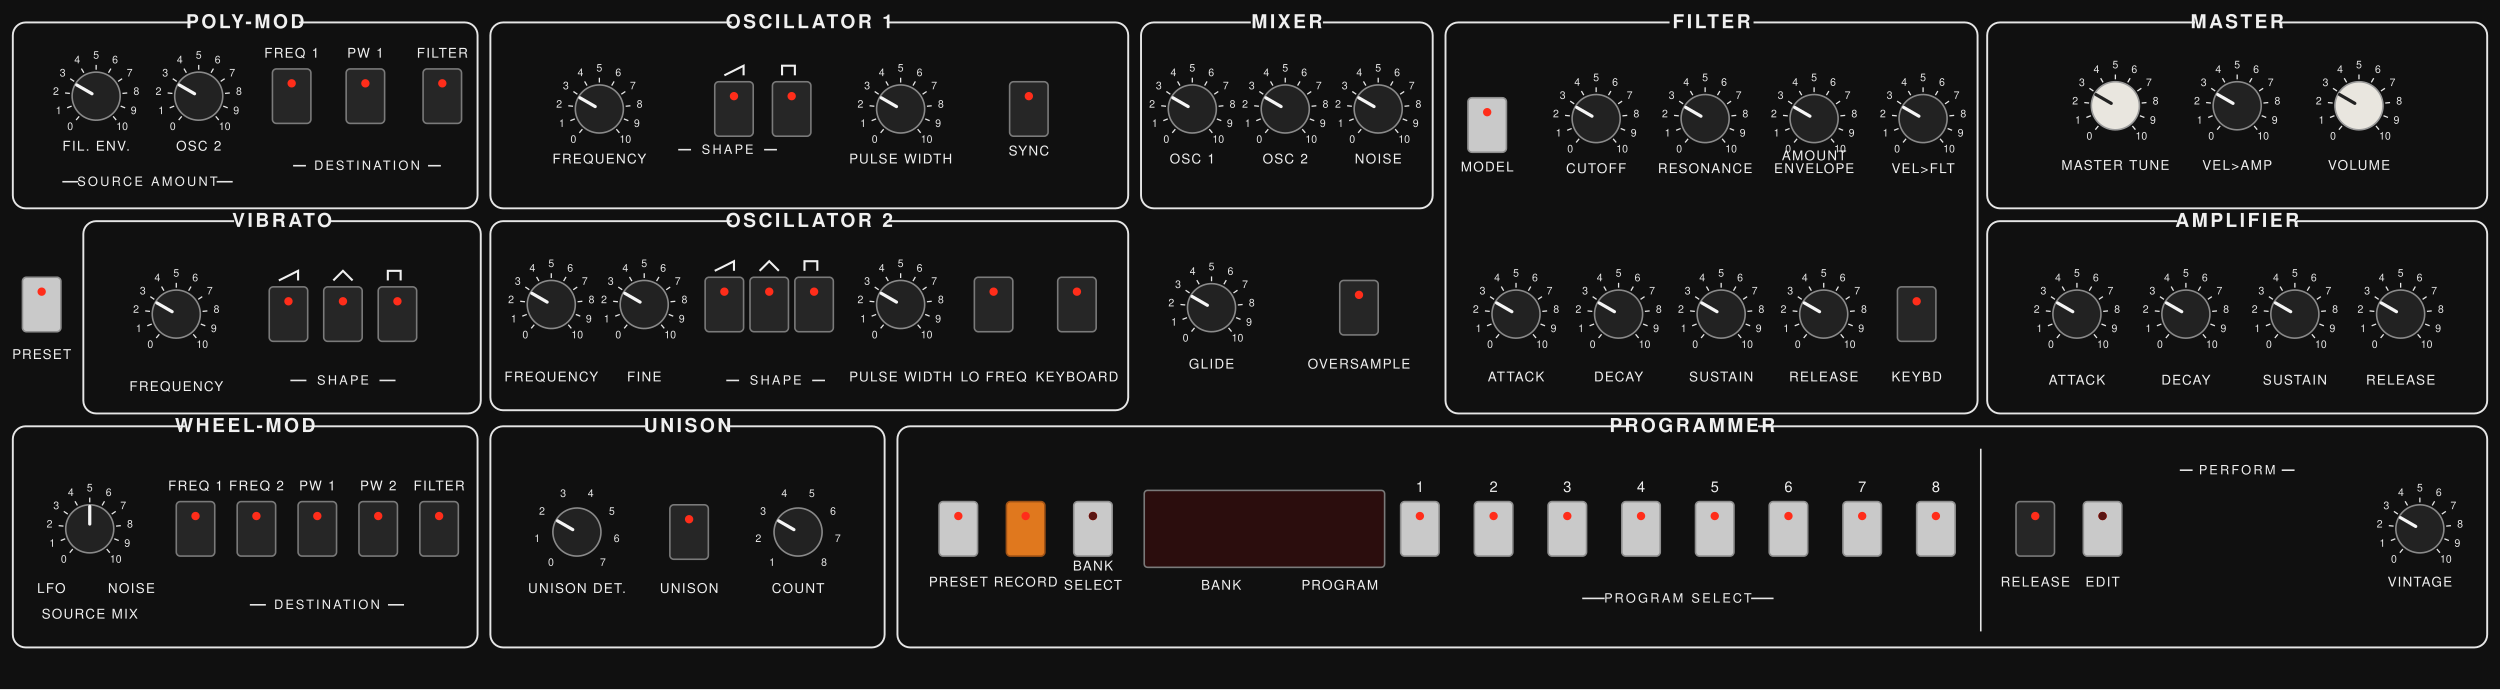
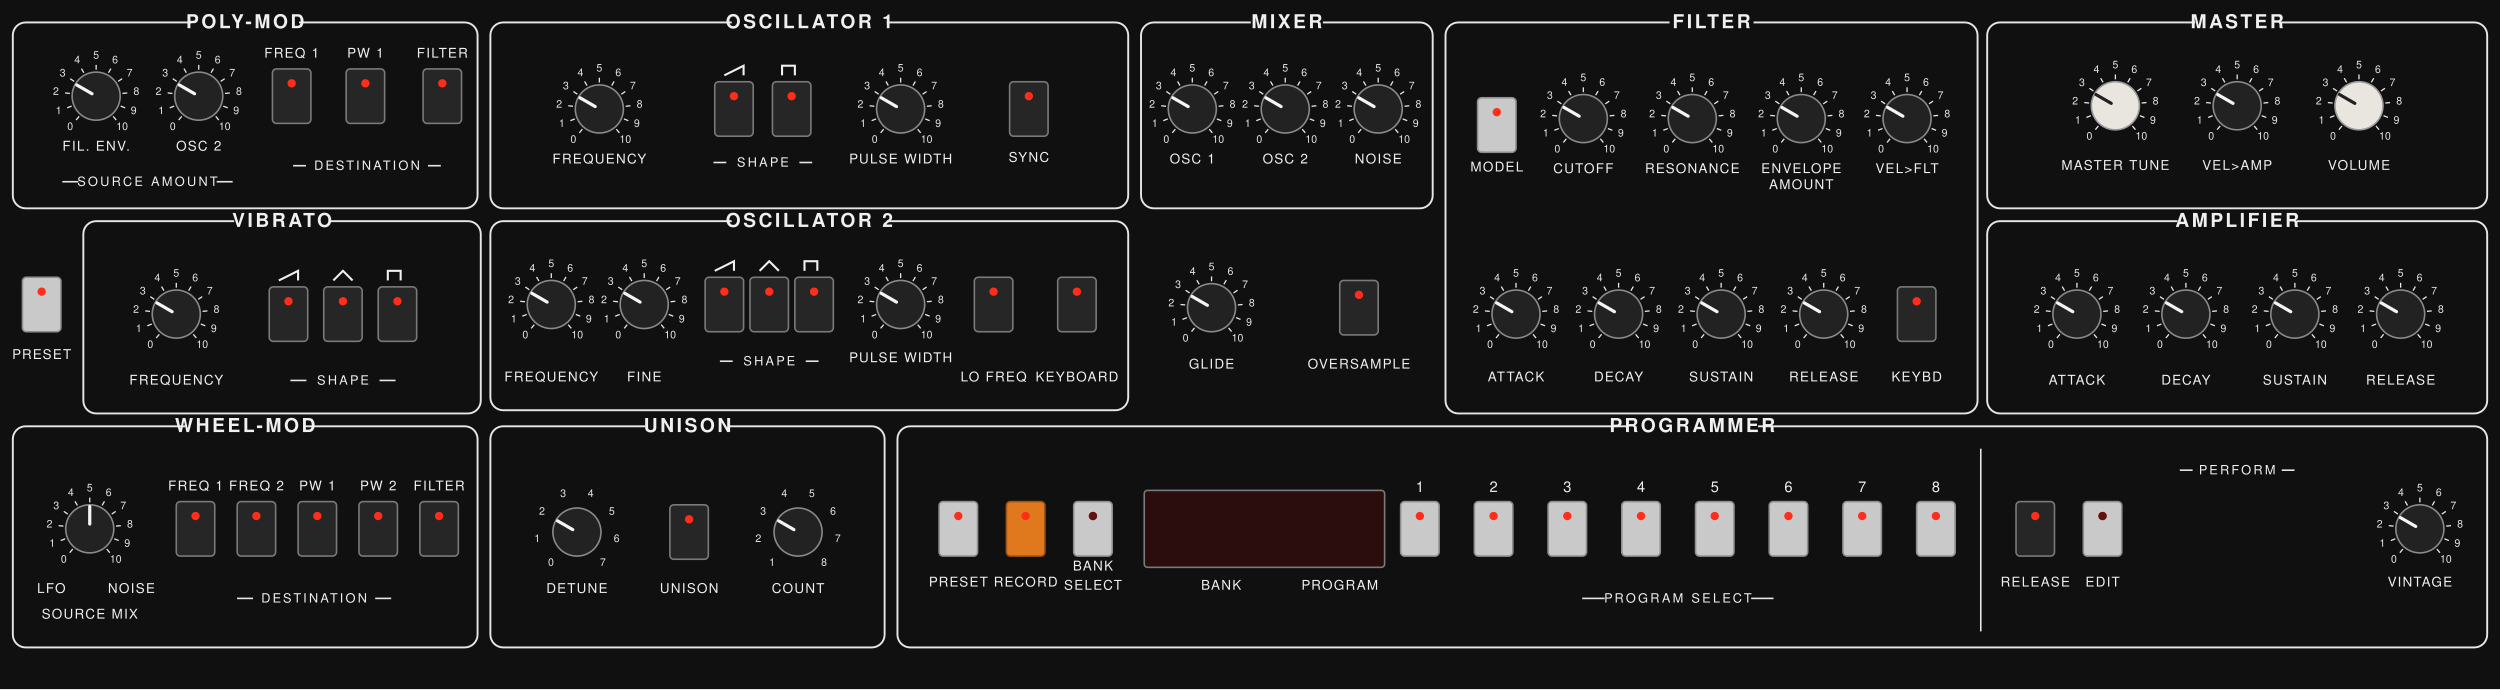
<svg xmlns="http://www.w3.org/2000/svg" xmlns:xlink="http://www.w3.org/1999/xlink" viewBox="0 0 1560 430" width="1560" height="430">
  <style>
    text { font-family: Helvetica, Arial, sans-serif; fill: #f0f0f0; text-anchor: middle; }
    .hdr   { font-size: 12.0px; font-weight: 600; letter-spacing: 1.6px; }
    .lbl   { font-size: 8.4px; letter-spacing: 0.8px; }
    .sub   { font-size: 8.0px; letter-spacing: 1.4px; }
    .num   { font-size: 9.2px; letter-spacing: 0.5px; }
    .scale { font-size: 6.6px; fill: #e8e8e8; letter-spacing: 0; stroke: none; }
    .box   { fill: none; stroke: #e6e6e6; stroke-width: 1.2; }
    .rule  { stroke: #e6e6e6; stroke-width: 1; }
    .hdrbg { fill: #101010; stroke: none; }
  </style>
  <defs>
    <g id="led">
      <circle cx="0" cy="-8" r="2.6" fill="#ff2d1a" />
    </g>
    <g id="ledOff">
      <circle cx="0" cy="-8" r="2.6" fill="#5a1512" />
    </g>
    <g id="btnDark">
      <rect x="-12" y="-17" width="24" height="34" rx="2.5" fill="#262626" stroke="#7a7a7a" stroke-width="1" />
      <use xlink:href="#led" href="#led" />
    </g>
    <g id="btnGray">
      <rect x="-12" y="-17" width="24" height="34" rx="2.5" fill="#c9c9c9" stroke="#8f8f8f" stroke-width="1" />
      <use xlink:href="#led" href="#led" />
    </g>
    <g id="btnOrange">
      <rect x="-12" y="-17" width="24" height="34" rx="2.5" fill="#e0781e" stroke="#a05215" stroke-width="1" />
      <use xlink:href="#led" href="#led" />
    </g>
    <g id="gSaw" stroke="#f0f0f0" stroke-width="1.3" fill="none">
      <path d="M-6,3 L6,-3 L6,3" />
    </g>
    <g id="gTri" stroke="#f0f0f0" stroke-width="1.3" fill="none">
      <path d="M-6,3 L0,-3 L6,3" />
    </g>
    <g id="gSq" stroke="#f0f0f0" stroke-width="1.3" fill="none">
      <path d="M-6,3 L-6,-3 L2,-3 L2,3" />
    </g>
    <g id="knobScale" fill="#e8e8e8" stroke="#e8e8e8">
      <line x1="-10.6" y1="12.6" x2="-12.5" y2="14.9" stroke-width="0.8" />
      <text x="-16.2" y="21.1" class="scale">0</text>
      <line x1="-15.3" y1="6.2" x2="-18.1" y2="7.3" stroke-width="0.8" />
      <text x="-23.4" y="11.2" class="scale">1</text>
      <line x1="-16.4" y1="-1.7" x2="-19.4" y2="-2" stroke-width="0.8" />
      <text x="-25.1" y="-0.8" class="scale">2</text>
      <line x1="-13.7" y1="-9.2" x2="-16.2" y2="-10.9" stroke-width="0.8" />
      <text x="-20.9" y="-12.3" class="scale">3</text>
      <line x1="-7.7" y1="-14.6" x2="-9.2" y2="-17.2" stroke-width="0.8" />
      <text x="-11.8" y="-20.5" class="scale">4</text>
      <line x1="0" y1="-16.5" x2="0" y2="-19.5" stroke-width="0.8" />
      <text x="0" y="-23.4" class="scale">5</text>
      <line x1="7.7" y1="-14.6" x2="9.2" y2="-17.2" stroke-width="0.8" />
      <text x="11.8" y="-20.5" class="scale">6</text>
      <line x1="13.7" y1="-9.2" x2="16.2" y2="-10.9" stroke-width="0.8" />
      <text x="20.9" y="-12.3" class="scale">7</text>
      <line x1="16.4" y1="-1.7" x2="19.4" y2="-2" stroke-width="0.8" />
      <text x="25.1" y="-0.8" class="scale">8</text>
      <line x1="15.3" y1="6.2" x2="18.1" y2="7.3" stroke-width="0.8" />
      <text x="23.4" y="11.2" class="scale">9</text>
      <line x1="10.6" y1="12.6" x2="12.5" y2="14.9" stroke-width="0.8" />
      <text x="16.2" y="21.1" class="scale">10</text>
    </g>
    <g id="knobDial">
      <circle r="15" fill="#222222" stroke="#8a8a8a" stroke-width="1" />
      <line x1="0" y1="-3" x2="0" y2="-14" stroke="#f5f5f5" stroke-width="2" stroke-linecap="round" />
    </g>
    <g id="knobDialWhite">
      <circle r="15" fill="#e9e6df" stroke="#9a9a9a" stroke-width="1" />
      <line x1="0" y1="-3" x2="0" y2="-14" stroke="#222222" stroke-width="2" stroke-linecap="round" />
    </g>
  </defs>
  <rect width="1560" height="430" fill="#101010" />
  <rect class="box" data-box="POLY-MOD" rx="8" x="8" y="14" width="290" height="116" />
  <rect class="hdrbg" x="119.4" y="8" width="67.2" height="12" />
  <text class="hdr" x="153" y="17.6">POLY-MOD</text>
  <g class="knob" data-param="fil_env" transform="translate(60,60)">
    <use xlink:href="#knobScale" href="#knobScale" />
    <g class="dial" transform="rotate(-60)">
      <use xlink:href="#knobDial" href="#knobDial" />
    </g>
  </g>
  <g class="knob" data-param="osc2" transform="translate(124,60)">
    <use xlink:href="#knobScale" href="#knobScale" />
    <g class="dial" transform="rotate(-60)">
      <use xlink:href="#knobDial" href="#knobDial" />
    </g>
  </g>
  <text class="lbl" x="60" y="94">FIL. ENV.</text>
  <text class="lbl" x="124" y="94">OSC 2</text>
  <g class="subhead">
    <line class="rule" x1="38.9" y1="113.4" x2="48.9" y2="113.4" />
    <line class="rule" x1="135.2" y1="113.4" x2="145.2" y2="113.4" />
    <text class="sub" x="92" y="116">SOURCE AMOUNT</text>
  </g>
  <g class="button" data-param="pm_freq1" transform="translate(182,60)">
    <use xlink:href="#btnDark" href="#btnDark" />
    <text class="lbl" y="-24">FREQ 1</text>
  </g>
  <g class="button" data-param="pm_pw1" transform="translate(228,60)">
    <use xlink:href="#btnDark" href="#btnDark" />
    <text class="lbl" y="-24">PW 1</text>
  </g>
  <g class="button" data-param="pm_filter" transform="translate(276,60)">
    <use xlink:href="#btnDark" href="#btnDark" />
    <text class="lbl" y="-24">FILTER</text>
  </g>
  <g class="subhead">
    <line class="rule" x1="182.9" y1="103.4" x2="190.9" y2="103.4" />
    <line class="rule" x1="267.1" y1="103.4" x2="275.1" y2="103.4" />
    <text class="sub" x="229" y="106">DESTINATION</text>
  </g>
  <g class="button" data-param="lfo_preset" transform="translate(26,190)">
    <use xlink:href="#btnGray" href="#btnGray" />
    <text class="lbl" y="34">PRESET</text>
  </g>
  <rect class="box" data-box="VIBRATO" rx="8" x="52" y="138" width="248" height="120" />
  <rect class="hdrbg" x="146.1" y="132" width="59.8" height="12" />
  <text class="hdr" x="176" y="141.6">VIBRATO</text>
  <g class="knob" data-param="lfo_freq" transform="translate(110,196)">
    <use xlink:href="#knobScale" href="#knobScale" />
    <g class="dial" transform="rotate(-60)">
      <use xlink:href="#knobDial" href="#knobDial" />
    </g>
-     <text class="lbl" y="48">FREQUENCY</text>
+     <text class="lbl" y="44">FREQUENCY</text>
  </g>
  <g class="button" data-param="lfo_saw" transform="translate(180,196)">
    <use xlink:href="#btnDark" href="#btnDark" />
    <use xlink:href="#gSaw" href="#gSaw" y="-24" />
  </g>
  <g class="button" data-param="lfo_tri" transform="translate(214,196)">
    <use xlink:href="#btnDark" href="#btnDark" />
    <use xlink:href="#gTri" href="#gTri" y="-24" />
  </g>
  <g class="button" data-param="lfo_sq" transform="translate(248,196)">
    <use xlink:href="#btnDark" href="#btnDark" />
    <use xlink:href="#gSq" href="#gSq" y="-24" />
  </g>
  <g class="subhead">
    <line class="rule" x1="181.2" y1="237.4" x2="191.2" y2="237.4" />
    <line class="rule" x1="236.8" y1="237.4" x2="246.8" y2="237.4" />
    <text class="sub" x="214" y="240">SHAPE</text>
  </g>
  <rect class="box" data-box="WHEEL-MOD" rx="8" x="8" y="266" width="290" height="138" />
  <rect class="hdrbg" x="115.7" y="260" width="74.6" height="12" />
  <text class="hdr" x="153" y="269.6">WHEEL-MOD</text>
  <g class="knob" data-param="wm_mix" transform="translate(56,330)">
    <use xlink:href="#knobScale" href="#knobScale" />
    <g class="dial" transform="rotate(0)">
      <use xlink:href="#knobDial" href="#knobDial" />
    </g>
    <text class="lbl" x="-24" y="40">LFO</text>
    <text class="lbl" x="26" y="40">NOISE</text>
    <text class="lbl" y="56">SOURCE MIX</text>
  </g>
  <g class="button" data-param="wm_freq1" transform="translate(122,330)">
    <use xlink:href="#btnDark" href="#btnDark" />
    <text class="lbl" y="-24">FREQ 1</text>
  </g>
  <g class="button" data-param="wm_freq2" transform="translate(160,330)">
    <use xlink:href="#btnDark" href="#btnDark" />
    <text class="lbl" y="-24">FREQ 2</text>
  </g>
  <g class="button" data-param="wm_pw1" transform="translate(198,330)">
    <use xlink:href="#btnDark" href="#btnDark" />
    <text class="lbl" y="-24">PW 1</text>
  </g>
  <g class="button" data-param="wm_pw2" transform="translate(236,330)">
    <use xlink:href="#btnDark" href="#btnDark" />
    <text class="lbl" y="-24">PW 2</text>
  </g>
  <g class="button" data-param="wm_filter" transform="translate(274,330)">
    <use xlink:href="#btnDark" href="#btnDark" />
    <text class="lbl" y="-24">FILTER</text>
  </g>
  <g class="subhead">
-     <line class="rule" x1="155.9" y1="377.4" x2="165.9" y2="377.4" />
-     <line class="rule" x1="242.1" y1="377.4" x2="252.1" y2="377.4" />
-     <text class="sub" x="204" y="380">DESTINATION</text>
+     <line class="rule" x1="147.9" y1="373.4" x2="157.9" y2="373.4" />
+     <line class="rule" x1="234.1" y1="373.4" x2="244.1" y2="373.4" />
+     <text class="sub" x="196" y="376">DESTINATION</text>
  </g>
  <rect class="box" data-box="OSCILLATOR 1" rx="8" x="306" y="14" width="398" height="116" />
  <rect class="hdrbg" x="456.6" y="8" width="96.8" height="12" />
  <text class="hdr" x="505" y="17.6">OSCILLATOR 1</text>
  <g class="knob" data-param="osc1_freq" transform="translate(374,68)">
    <use xlink:href="#knobScale" href="#knobScale" />
    <g class="dial" transform="rotate(-60)">
      <use xlink:href="#knobDial" href="#knobDial" />
    </g>
    <text class="lbl" y="34">FREQUENCY</text>
  </g>
  <g class="button" data-param="osc1_saw" transform="translate(458,68)">
    <use xlink:href="#btnDark" href="#btnDark" />
    <use xlink:href="#gSaw" href="#gSaw" y="-24" />
  </g>
  <g class="button" data-param="osc1_sq" transform="translate(494,68)">
    <use xlink:href="#btnDark" href="#btnDark" />
    <use xlink:href="#gSq" href="#gSq" y="-24" />
  </g>
  <g class="subhead">
-     <line class="rule" x1="423.2" y1="93.4" x2="431.2" y2="93.4" />
-     <line class="rule" x1="476.8" y1="93.4" x2="484.8" y2="93.4" />
-     <text class="sub" x="454" y="96">SHAPE</text>
+     <line class="rule" x1="445.2" y1="101.4" x2="453.2" y2="101.4" />
+     <line class="rule" x1="498.8" y1="101.4" x2="506.8" y2="101.4" />
+     <text class="sub" x="476" y="104">SHAPE</text>
  </g>
  <g class="knob" data-param="osc1_pw" transform="translate(562,68)">
    <use xlink:href="#knobScale" href="#knobScale" />
    <g class="dial" transform="rotate(-60)">
      <use xlink:href="#knobDial" href="#knobDial" />
    </g>
    <text class="lbl" y="34">PULSE WIDTH</text>
  </g>
  <g class="button" data-param="osc1_sync" transform="translate(642,68)">
    <use xlink:href="#btnDark" href="#btnDark" />
-     <text class="lbl" y="29">SYNC</text>
+     <text class="lbl" y="33">SYNC</text>
  </g>
  <rect class="box" data-box="OSCILLATOR 2" rx="8" x="306" y="138" width="398" height="118" />
  <rect class="hdrbg" x="456.6" y="132" width="96.8" height="12" />
  <text class="hdr" x="505" y="141.6">OSCILLATOR 2</text>
  <g class="knob" data-param="osc2_freq" transform="translate(344,190)">
    <use xlink:href="#knobScale" href="#knobScale" />
    <g class="dial" transform="rotate(-60)">
      <use xlink:href="#knobDial" href="#knobDial" />
    </g>
    <text class="lbl" y="48">FREQUENCY</text>
  </g>
  <g class="knob" data-param="osc2_fine" transform="translate(402,190)">
    <use xlink:href="#knobScale" href="#knobScale" />
    <g class="dial" transform="rotate(-60)">
      <use xlink:href="#knobDial" href="#knobDial" />
    </g>
    <text class="lbl" y="48">FINE</text>
  </g>
  <g class="button" data-param="osc2_saw" transform="translate(452,190)">
    <use xlink:href="#btnDark" href="#btnDark" />
    <use xlink:href="#gSaw" href="#gSaw" y="-24" />
  </g>
  <g class="button" data-param="osc2_tri" transform="translate(480,190)">
    <use xlink:href="#btnDark" href="#btnDark" />
    <use xlink:href="#gTri" href="#gTri" y="-24" />
  </g>
  <g class="button" data-param="osc2_sq" transform="translate(508,190)">
    <use xlink:href="#btnDark" href="#btnDark" />
    <use xlink:href="#gSq" href="#gSq" y="-24" />
  </g>
  <g class="subhead">
-     <line class="rule" x1="453.2" y1="237.4" x2="461.2" y2="237.4" />
-     <line class="rule" x1="506.8" y1="237.4" x2="514.8" y2="237.4" />
-     <text class="sub" x="484" y="240">SHAPE</text>
+     <line class="rule" x1="449.2" y1="225.4" x2="457.2" y2="225.4" />
+     <line class="rule" x1="502.8" y1="225.4" x2="510.8" y2="225.4" />
+     <text class="sub" x="480" y="228">SHAPE</text>
  </g>
  <g class="knob" data-param="osc2_pw" transform="translate(562,190)">
    <use xlink:href="#knobScale" href="#knobScale" />
    <g class="dial" transform="rotate(-60)">
      <use xlink:href="#knobDial" href="#knobDial" />
    </g>
-     <text class="lbl" y="48">PULSE WIDTH</text>
+     <text class="lbl" y="36">PULSE WIDTH</text>
  </g>
  <g class="button" data-param="osc2_lofreq" transform="translate(620,190)">
    <use xlink:href="#btnDark" href="#btnDark" />
    <text class="lbl" y="48">LO FREQ</text>
  </g>
  <g class="button" data-param="osc2_keyboard" transform="translate(672,190)">
    <use xlink:href="#btnDark" href="#btnDark" />
    <text class="lbl" y="48">KEYBOARD</text>
  </g>
  <g class="knob" data-param="unison_det" transform="translate(360,332)">
    <g class="scale">
      <line x1="-10.6" y1="12.6" x2="-12.5" y2="14.9" stroke-width="0.8" />
      <text x="-16.2" y="21.1" class="scale">0</text>
      <line x1="-16.2" y1="2.9" x2="-19.2" y2="3.4" stroke-width="0.8" />
      <text x="-24.8" y="6.2" class="scale">1</text>
      <line x1="-14.3" y1="-8.3" x2="-16.9" y2="-9.8" stroke-width="0.8" />
      <text x="-21.8" y="-10.8" class="scale">2</text>
      <line x1="-5.6" y1="-15.5" x2="-6.7" y2="-18.3" stroke-width="0.8" />
      <text x="-8.6" y="-21.9" class="scale">3</text>
      <line x1="5.6" y1="-15.5" x2="6.7" y2="-18.3" stroke-width="0.8" />
      <text x="8.6" y="-21.9" class="scale">4</text>
      <line x1="14.3" y1="-8.3" x2="16.9" y2="-9.8" stroke-width="0.8" />
      <text x="21.8" y="-10.8" class="scale">5</text>
      <line x1="16.2" y1="2.9" x2="19.2" y2="3.4" stroke-width="0.8" />
      <text x="24.8" y="6.2" class="scale">6</text>
      <line x1="10.6" y1="12.6" x2="12.5" y2="14.9" stroke-width="0.8" />
      <text x="16.2" y="21.1" class="scale">7</text>
    </g>
    <g class="dial" transform="rotate(-60)">
      <use xlink:href="#knobDial" href="#knobDial" />
    </g>
-     <text class="lbl" y="38">UNISON DET.</text>
+     <text class="lbl" y="38">DETUNE</text>
  </g>
  <g class="button" data-param="unison" transform="translate(430,332)">
    <use xlink:href="#btnDark" href="#btnDark" />
    <text class="lbl" y="38">UNISON</text>
  </g>
  <g class="knob" data-param="unison_cnt" transform="translate(498,332)">
    <g class="scale">
      <line x1="-10.6" y1="12.6" x2="-12.5" y2="14.9" stroke-width="0.8" />
      <text x="-16.2" y="21.1" class="scale">1</text>
      <line x1="-16.2" y1="2.9" x2="-19.2" y2="3.4" stroke-width="0.8" />
      <text x="-24.8" y="6.2" class="scale">2</text>
      <line x1="-14.3" y1="-8.3" x2="-16.9" y2="-9.8" stroke-width="0.8" />
      <text x="-21.8" y="-10.8" class="scale">3</text>
      <line x1="-5.6" y1="-15.5" x2="-6.7" y2="-18.3" stroke-width="0.8" />
      <text x="-8.6" y="-21.9" class="scale">4</text>
      <line x1="5.6" y1="-15.5" x2="6.7" y2="-18.3" stroke-width="0.8" />
      <text x="8.6" y="-21.9" class="scale">5</text>
      <line x1="14.3" y1="-8.3" x2="16.9" y2="-9.8" stroke-width="0.8" />
      <text x="21.8" y="-10.8" class="scale">6</text>
      <line x1="16.2" y1="2.9" x2="19.2" y2="3.4" stroke-width="0.8" />
      <text x="24.8" y="6.2" class="scale">7</text>
      <line x1="10.6" y1="12.6" x2="12.5" y2="14.9" stroke-width="0.8" />
      <text x="16.2" y="21.1" class="scale">8</text>
    </g>
    <g class="dial" transform="rotate(-60)">
      <use xlink:href="#knobDial" href="#knobDial" />
    </g>
    <text class="lbl" y="38">COUNT</text>
  </g>
  <rect class="box" data-box="MIXER" rx="8" x="712" y="14" width="182" height="116" />
  <rect class="hdrbg" x="780.5" y="8" width="45" height="12" />
  <text class="hdr" x="803" y="17.6">MIXER</text>
  <g class="knob" data-param="mix_osc1" transform="translate(744,68)">
    <use xlink:href="#knobScale" href="#knobScale" />
    <g class="dial" transform="rotate(-60)">
      <use xlink:href="#knobDial" href="#knobDial" />
    </g>
    <text class="lbl" y="34">OSC 1</text>
  </g>
  <g class="knob" data-param="mix_osc2" transform="translate(802,68)">
    <use xlink:href="#knobScale" href="#knobScale" />
    <g class="dial" transform="rotate(-60)">
      <use xlink:href="#knobDial" href="#knobDial" />
    </g>
    <text class="lbl" y="34">OSC 2</text>
  </g>
  <g class="knob" data-param="mix_noise" transform="translate(860,68)">
    <use xlink:href="#knobScale" href="#knobScale" />
    <g class="dial" transform="rotate(-60)">
      <use xlink:href="#knobDial" href="#knobDial" />
    </g>
    <text class="lbl" y="34">NOISE</text>
  </g>
  <g class="knob" data-param="glide" transform="translate(756,192)">
    <use xlink:href="#knobScale" href="#knobScale" />
    <g class="dial" transform="rotate(-60)">
      <use xlink:href="#knobDial" href="#knobDial" />
    </g>
    <text class="lbl" y="38">GLIDE</text>
  </g>
  <g class="button" data-param="os" transform="translate(848,192)">
    <use xlink:href="#btnDark" href="#btnDark" />
    <text class="lbl" y="38">OVERSAMPLE</text>
  </g>
  <rect class="box" data-box="FILTER" rx="8" x="902" y="14" width="332" height="244" />
  <rect class="hdrbg" x="1041.8" y="8" width="52.4" height="12" />
  <text class="hdr" x="1068" y="17.6">FILTER</text>
-   <g class="button" data-param="flt_model" transform="translate(928,78)">
+   <g class="button" data-param="flt_model" transform="translate(934,78)">
    <use xlink:href="#btnGray" href="#btnGray" />
    <text class="lbl" y="29">MODEL</text>
  </g>
-   <g class="knob" data-param="flt_cutoff" transform="translate(996,74)">
+   <g class="knob" data-param="flt_cutoff" transform="translate(988,74)">
    <use xlink:href="#knobScale" href="#knobScale" />
    <g class="dial" transform="rotate(-60)">
      <use xlink:href="#knobDial" href="#knobDial" />
    </g>
    <text class="lbl" y="34">CUTOFF</text>
  </g>
-   <g class="knob" data-param="flt_reso" transform="translate(1064,74)">
+   <g class="knob" data-param="flt_reso" transform="translate(1056,74)">
    <use xlink:href="#knobScale" href="#knobScale" />
    <g class="dial" transform="rotate(-60)">
      <use xlink:href="#knobDial" href="#knobDial" />
    </g>
    <text class="lbl" y="34">RESONANCE</text>
  </g>
-   <g class="knob" data-param="flt_envamt" transform="translate(1132,74)">
+   <g class="knob" data-param="flt_envamt" transform="translate(1124,74)">
    <use xlink:href="#knobScale" href="#knobScale" />
    <g class="dial" transform="rotate(-60)">
      <use xlink:href="#knobDial" href="#knobDial" />
    </g>
    <text class="lbl" y="34">ENVELOPE</text>
  </g>
-   <text class="lbl" x="1132" y="100">AMOUNT</text>
-   <g class="knob" data-param="vel_flt" transform="translate(1200,74)">
+   <text class="lbl" x="1124" y="118">AMOUNT</text>
+   <g class="knob" data-param="vel_flt" transform="translate(1190,74)">
    <use xlink:href="#knobScale" href="#knobScale" />
    <g class="dial" transform="rotate(-60)">
      <use xlink:href="#knobDial" href="#knobDial" />
    </g>
    <text class="lbl" y="34">VEL&gt;FLT</text>
  </g>
  <g class="knob" data-param="flt_a" transform="translate(946,196)">
    <use xlink:href="#knobScale" href="#knobScale" />
    <g class="dial" transform="rotate(-60)">
      <use xlink:href="#knobDial" href="#knobDial" />
    </g>
    <text class="lbl" y="42">ATTACK</text>
  </g>
  <g class="knob" data-param="flt_d" transform="translate(1010,196)">
    <use xlink:href="#knobScale" href="#knobScale" />
    <g class="dial" transform="rotate(-60)">
      <use xlink:href="#knobDial" href="#knobDial" />
    </g>
    <text class="lbl" y="42">DECAY</text>
  </g>
  <g class="knob" data-param="flt_s" transform="translate(1074,196)">
    <use xlink:href="#knobScale" href="#knobScale" />
    <g class="dial" transform="rotate(-60)">
      <use xlink:href="#knobDial" href="#knobDial" />
    </g>
    <text class="lbl" y="42">SUSTAIN</text>
  </g>
  <g class="knob" data-param="flt_r" transform="translate(1138,196)">
    <use xlink:href="#knobScale" href="#knobScale" />
    <g class="dial" transform="rotate(-60)">
      <use xlink:href="#knobDial" href="#knobDial" />
    </g>
    <text class="lbl" y="42">RELEASE</text>
  </g>
  <g class="button" data-param="flt_keyboard" transform="translate(1196,196)">
    <use xlink:href="#btnDark" href="#btnDark" />
    <text class="lbl" y="42">KEYBD</text>
  </g>
  <g class="knob" data-param="master_tune" transform="translate(1320,66)">
    <use xlink:href="#knobScale" href="#knobScale" />
    <g class="dial" transform="rotate(-60)">
      <use xlink:href="#knobDialWhite" href="#knobDialWhite" />
    </g>
    <text class="lbl" y="40">MASTER TUNE</text>
  </g>
  <g class="knob" data-param="vel_amp" transform="translate(1396,66)">
    <use xlink:href="#knobScale" href="#knobScale" />
    <g class="dial" transform="rotate(-60)">
      <use xlink:href="#knobDial" href="#knobDial" />
    </g>
    <text class="lbl" y="40">VEL&gt;AMP</text>
  </g>
  <g class="knob" data-param="volume" transform="translate(1472,66)">
    <use xlink:href="#knobScale" href="#knobScale" />
    <g class="dial" transform="rotate(-60)">
      <use xlink:href="#knobDialWhite" href="#knobDialWhite" />
    </g>
    <text class="lbl" y="40">VOLUME</text>
  </g>
  <rect class="box" data-box="MASTER" rx="8" x="1240" y="14" width="312" height="116" />
  <rect class="hdrbg" x="1369.8" y="8" width="52.4" height="12" />
  <text class="hdr" x="1396" y="17.6">MASTER</text>
  <rect class="box" data-box="AMPLIFIER" rx="8" x="1240" y="138" width="312" height="120" />
  <rect class="hdrbg" x="1358.7" y="132" width="74.6" height="12" />
  <text class="hdr" x="1396" y="141.6">AMPLIFIER</text>
  <g class="knob" data-param="amp_a" transform="translate(1296,196)">
    <use xlink:href="#knobScale" href="#knobScale" />
    <g class="dial" transform="rotate(-60)">
      <use xlink:href="#knobDial" href="#knobDial" />
    </g>
    <text class="lbl" y="44">ATTACK</text>
  </g>
  <g class="knob" data-param="amp_d" transform="translate(1364,196)">
    <use xlink:href="#knobScale" href="#knobScale" />
    <g class="dial" transform="rotate(-60)">
      <use xlink:href="#knobDial" href="#knobDial" />
    </g>
    <text class="lbl" y="44">DECAY</text>
  </g>
  <g class="knob" data-param="amp_s" transform="translate(1432,196)">
    <use xlink:href="#knobScale" href="#knobScale" />
    <g class="dial" transform="rotate(-60)">
      <use xlink:href="#knobDial" href="#knobDial" />
    </g>
    <text class="lbl" y="44">SUSTAIN</text>
  </g>
  <g class="knob" data-param="amp_r" transform="translate(1498,196)">
    <use xlink:href="#knobScale" href="#knobScale" />
    <g class="dial" transform="rotate(-60)">
      <use xlink:href="#knobDial" href="#knobDial" />
    </g>
    <text class="lbl" y="44">RELEASE</text>
  </g>
  <rect class="box" data-box="UNISON" rx="8" x="306" y="266" width="246" height="138" />
  <rect class="hdrbg" x="402.8" y="260" width="52.4" height="12" />
  <text class="hdr" x="429" y="269.6">UNISON</text>
  <rect class="box" data-box="PROGRAMMER" rx="8" x="560" y="266" width="992" height="138" />
  <rect class="hdrbg" x="1015" y="260" width="82" height="12" />
  <text class="hdr" x="1056" y="269.6">PROGRAMMER</text>
  <line class="rule" x1="1236" y1="280" x2="1236" y2="394" />
  <g class="subhead">
    <line class="rule" x1="1360.2" y1="293.4" x2="1368.2" y2="293.4" />
    <line class="rule" x1="1423.8" y1="293.4" x2="1431.8" y2="293.4" />
    <text class="sub" x="1396" y="296">PERFORM</text>
  </g>
  <g class="button" data-param="prog_preset" transform="translate(598,330)">
    <use xlink:href="#btnGray" href="#btnGray" />
    <text class="lbl" y="36">PRESET</text>
  </g>
  <g class="button" data-param="prog_record" transform="translate(640,330)">
    <use xlink:href="#btnOrange" href="#btnOrange" />
    <text class="lbl" y="36">RECORD</text>
  </g>
  <g class="button" data-param="prog_bankselect" transform="translate(682,330)">
    <use xlink:href="#btnGray" href="#btnGray" />
    <use xlink:href="#ledOff" href="#ledOff" />
  </g>
  <text class="lbl" x="682" y="356">BANK</text>
  <text class="lbl" x="682" y="368">SELECT</text>
  <g class="display" data-param="display">
    <rect x="714" y="306" width="150" height="48" rx="2" fill="#2b0d0d" stroke="#7a7a7a" stroke-width="1" />
    <text class="lbl" x="762" y="368">BANK</text>
    <text class="lbl" x="836" y="368">PROGRAM</text>
  </g>
  <g class="button" data-param="program_1" transform="translate(886,330)">
    <use xlink:href="#btnGray" href="#btnGray" />
    <text class="num" y="-23">1</text>
  </g>
  <g class="button" data-param="program_2" transform="translate(932,330)">
    <use xlink:href="#btnGray" href="#btnGray" />
    <text class="num" y="-23">2</text>
  </g>
  <g class="button" data-param="program_3" transform="translate(978,330)">
    <use xlink:href="#btnGray" href="#btnGray" />
    <text class="num" y="-23">3</text>
  </g>
  <g class="button" data-param="program_4" transform="translate(1024,330)">
    <use xlink:href="#btnGray" href="#btnGray" />
    <text class="num" y="-23">4</text>
  </g>
  <g class="button" data-param="program_5" transform="translate(1070,330)">
    <use xlink:href="#btnGray" href="#btnGray" />
    <text class="num" y="-23">5</text>
  </g>
  <g class="button" data-param="program_6" transform="translate(1116,330)">
    <use xlink:href="#btnGray" href="#btnGray" />
    <text class="num" y="-23">6</text>
  </g>
  <g class="button" data-param="program_7" transform="translate(1162,330)">
    <use xlink:href="#btnGray" href="#btnGray" />
    <text class="num" y="-23">7</text>
  </g>
  <g class="button" data-param="program_8" transform="translate(1208,330)">
    <use xlink:href="#btnGray" href="#btnGray" />
    <text class="num" y="-23">8</text>
  </g>
  <g class="subhead">
    <line class="rule" x1="987.3" y1="373.4" x2="1001.3" y2="373.4" />
    <line class="rule" x1="1092.7" y1="373.4" x2="1106.7" y2="373.4" />
    <text class="sub" x="1047" y="376">PROGRAM SELECT</text>
  </g>
  <g class="button" data-param="release_btn" transform="translate(1270,330)">
    <use xlink:href="#btnDark" href="#btnDark" />
    <text class="lbl" y="36">RELEASE</text>
  </g>
  <g class="button" data-param="edit_btn" transform="translate(1312,330)">
    <use xlink:href="#btnGray" href="#btnGray" />
    <use xlink:href="#ledOff" href="#ledOff" />
    <text class="lbl" y="36">EDIT</text>
  </g>
  <g class="knob" data-param="vintage" transform="translate(1510,330)">
    <use xlink:href="#knobScale" href="#knobScale" />
    <g class="dial" transform="rotate(-60)">
      <use xlink:href="#knobDial" href="#knobDial" />
    </g>
    <text class="lbl" y="36">VINTAGE</text>
  </g>
</svg>
